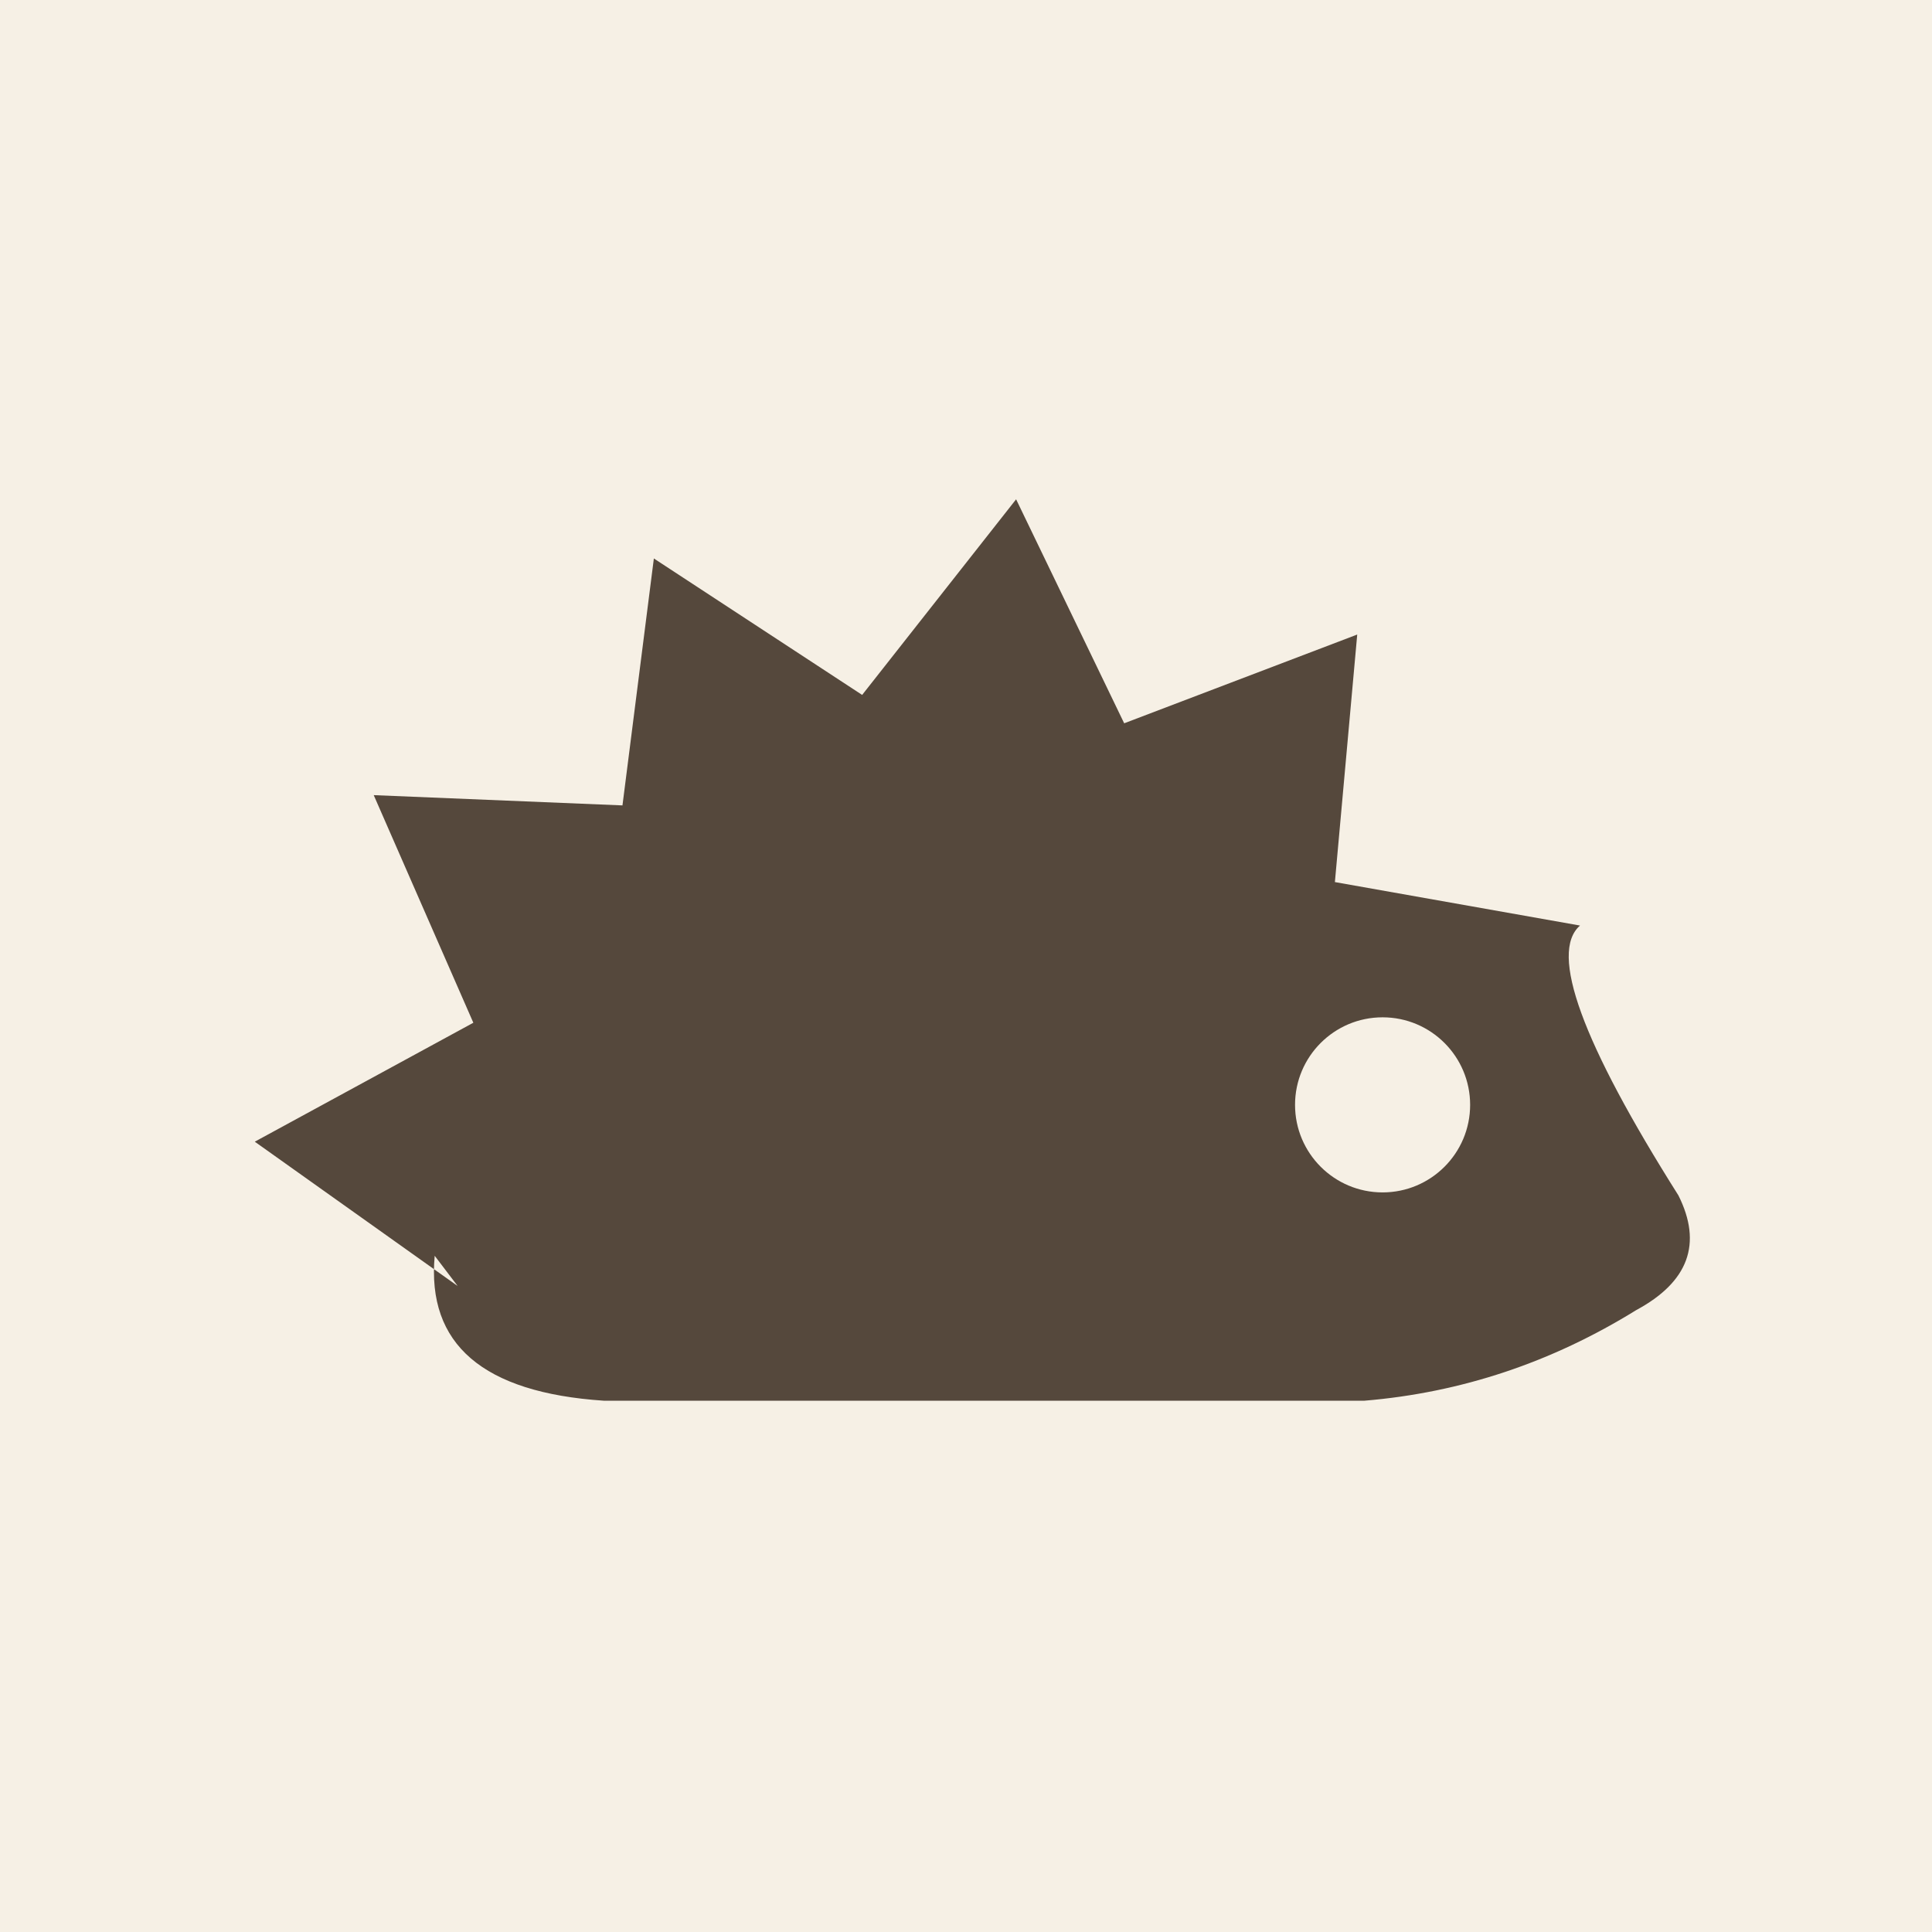
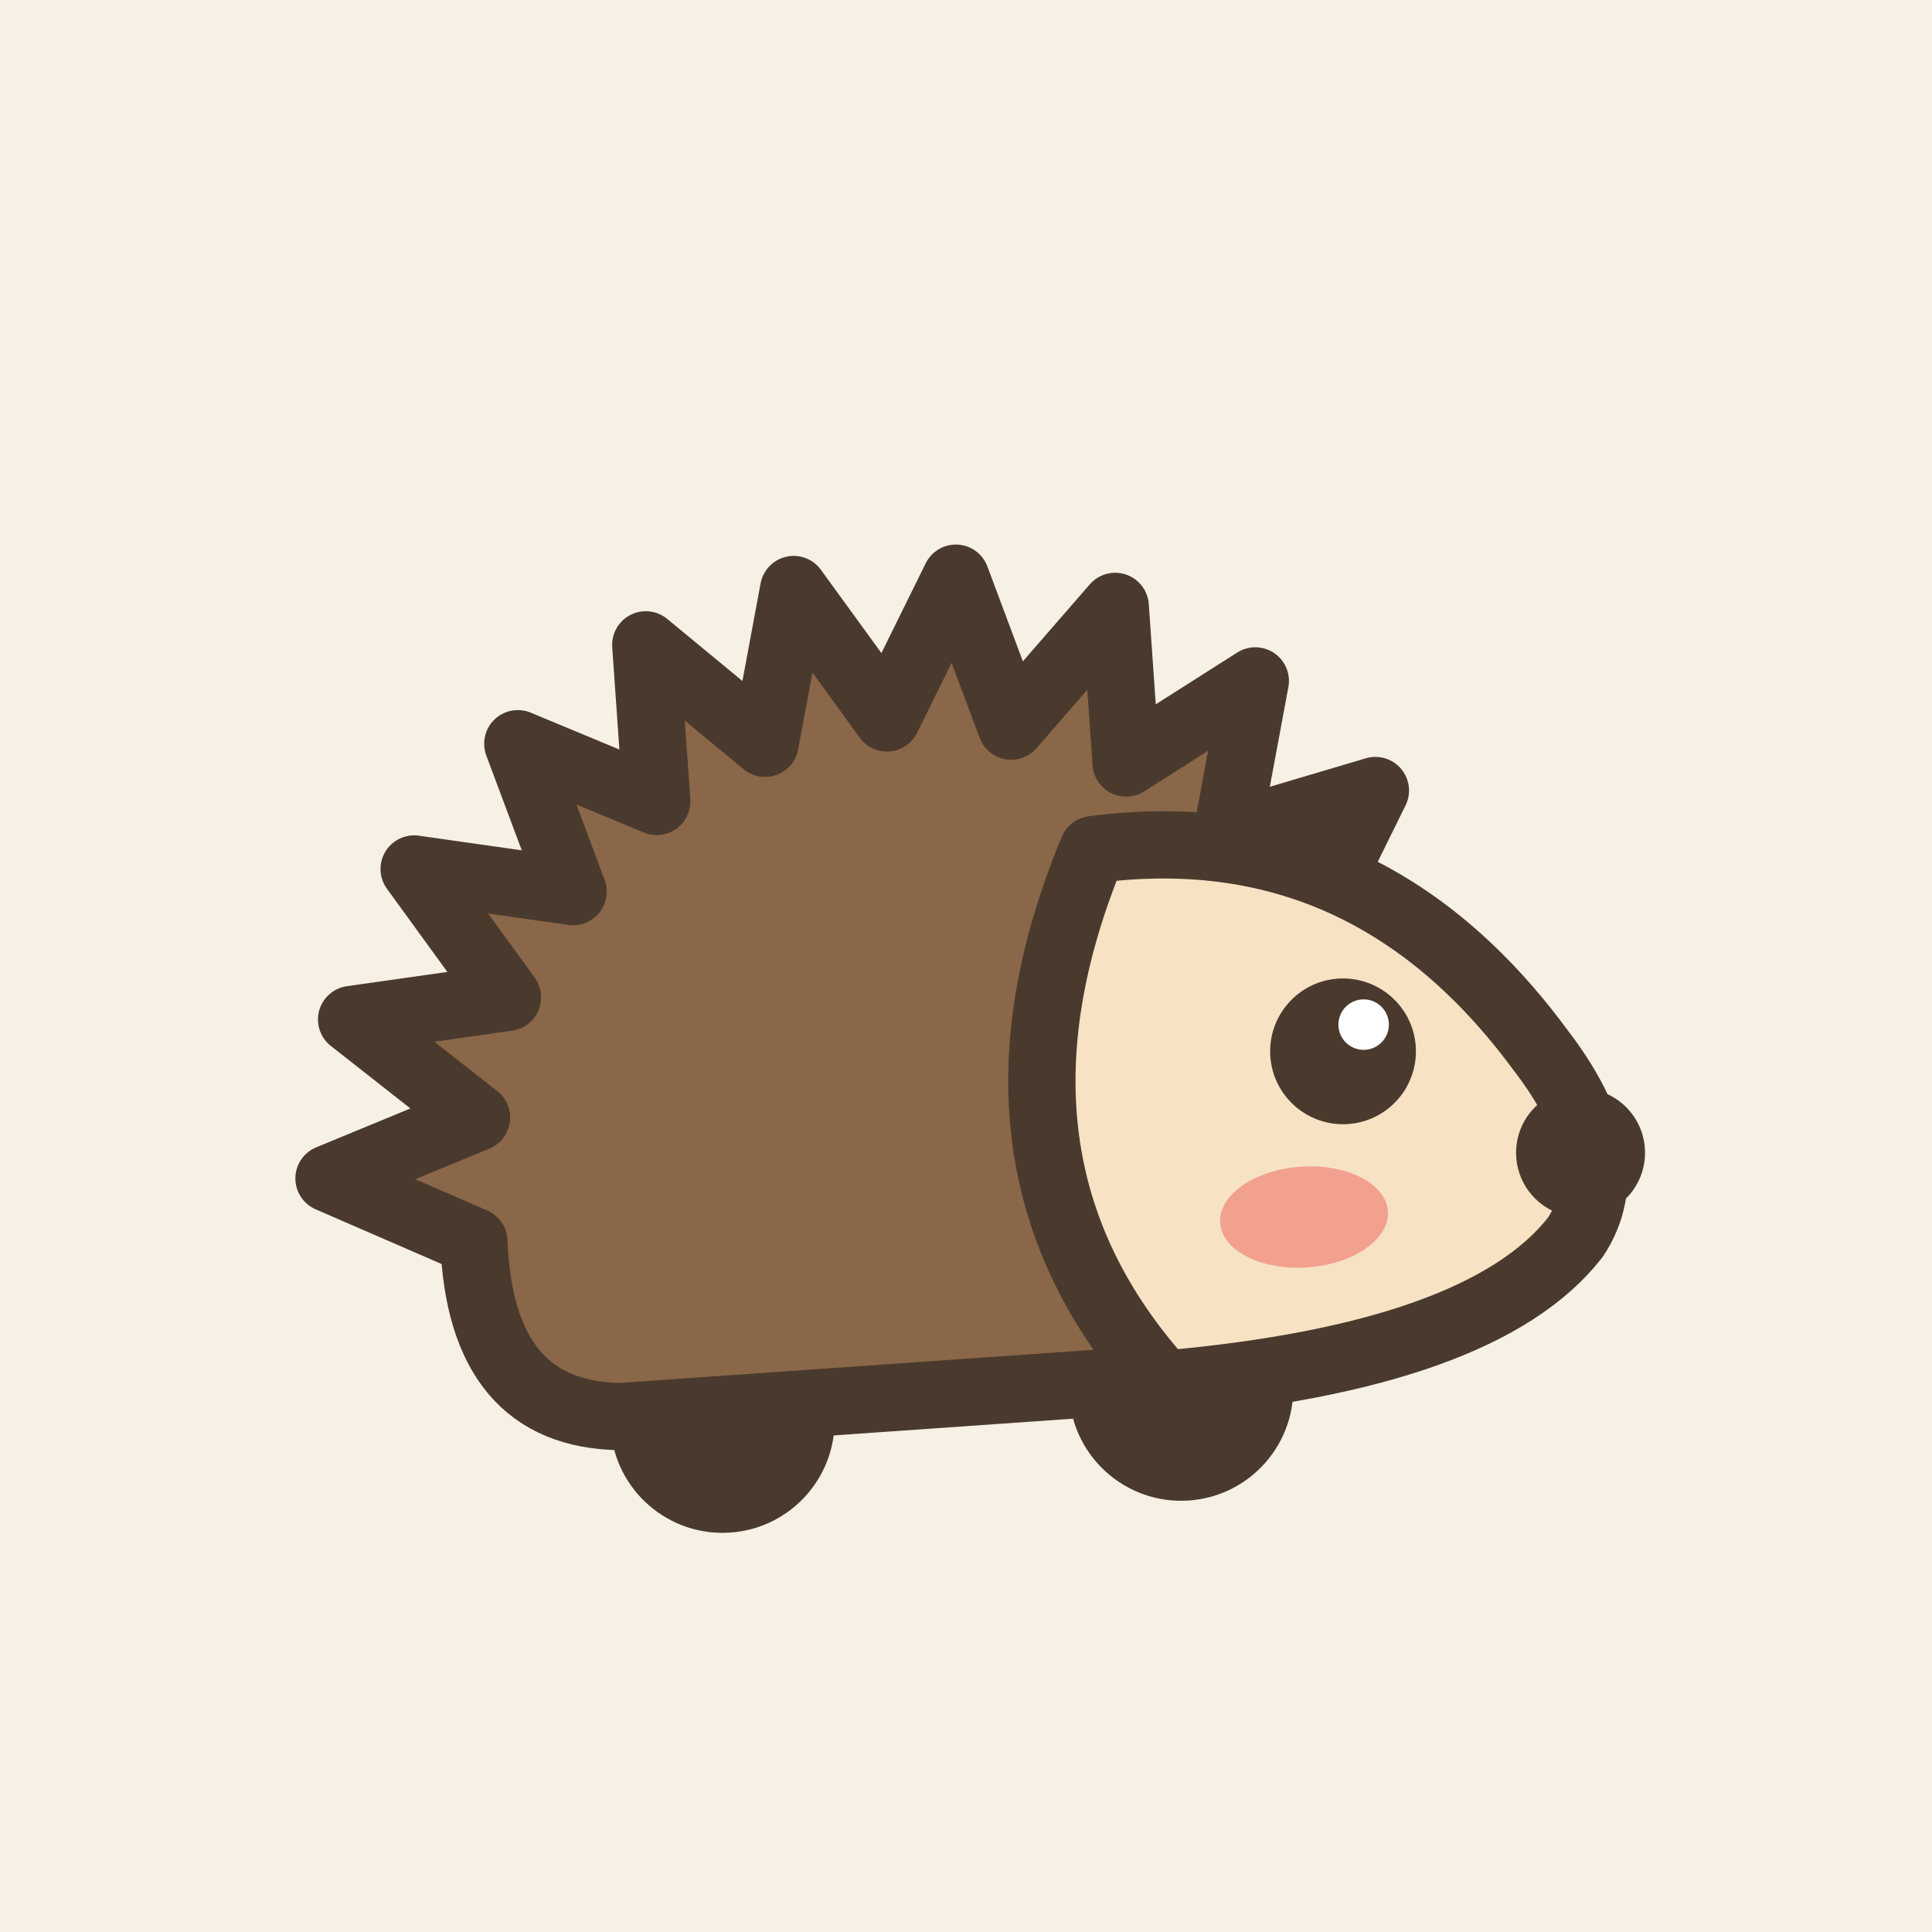
- <svg xmlns="http://www.w3.org/2000/svg" viewBox="-5.4 -4.4 32 32">
-   <rect x="-5.4" y="-4.4" width="32" height="32" fill="#f6f0e5" />
-   <path fill="#55483c" fill-rule="evenodd" d="M2.18 16.9L-1.18 14.51L2.44 12.54L0.79 8.77L4.91 8.94L5.43 4.85L8.88 7.11L11.43 3.87L13.22 7.58L17.08 6.11L16.71 10.21L20.77 10.93Q20 11.6 22.4 15.4Q23 16.6 21.7 17.3Q19.6 18.6 17.2 18.8L4.6 18.8Q1.6 18.6 1.8 16.4zM16.05 13.9a1.45 1.45 0 1 0 2.9 0a1.45 1.45 0 1 0 -2.9 0z" />
+ <svg xmlns="http://www.w3.org/2000/svg" viewBox="0 0 100 100">
+   <style>.hh-line{stroke:#4a3a2e;stroke-width:1.2;stroke-linejoin:round;stroke-linecap:round}.hh-foot,.hh-eye{fill:#4a3a2e}.hh-spine{fill:#8a6748}.hh-face{fill:#f7e3c4}.hh-blush{fill:#f29a8a;opacity:.9}.hh-glint{fill:#ffffff}</style>
+   <rect width="100" height="100" fill="#f6f0e5" />
+   <g transform="rotate(-4 50 52) translate(17.353 15.725) scale(2.902)">
+     <g class="hh-line">
+       <rect class="hh-foot" x="5" y="17.4" width="2.8" height="3.6" rx="1.4" />
+       <rect class="hh-foot" x="13.2" y="17.4" width="2.8" height="3.6" rx="1.4" />
+       <path class="hh-spine" d="M2.2 16.1L-0.3 14.8L2.4 13.9L0.3 12L3.1 11.8L1.6 9.4L4.4 10L3.6 7.3L6 8.5L6 5.7L8 7.6L8.7 4.9L10.2 7.3L11.6 4.9L12.4 7.6L14.4 5.6L14.4 8.4L16.8 7.1L16.1 9.8L18.8 9.2L17.4 11.6L16 19.4L4.6 19.4Q2.1 19.2 2.2 16.1Z" />
+       <path class="hh-face" d="M13.7 9.9Q18.6 9.6 21.4 14Q22.8 16.1 21.8 17.4Q20 19.4 14.3 19.5Q11 15.3 13.7 9.9Z" />
+     </g>
+     <ellipse class="hh-blush" cx="17" cy="16.7" rx="1.5" ry=".9" />
+     <circle class="hh-eye" cx="17.9" cy="13.8" r="1.3" />
+     <circle class="hh-glint" cx="18.3" cy="13.35" r=".45" />
+     <circle class="hh-eye" cx="22" cy="15.9" r="1.15" />
+   </g>
</svg>
